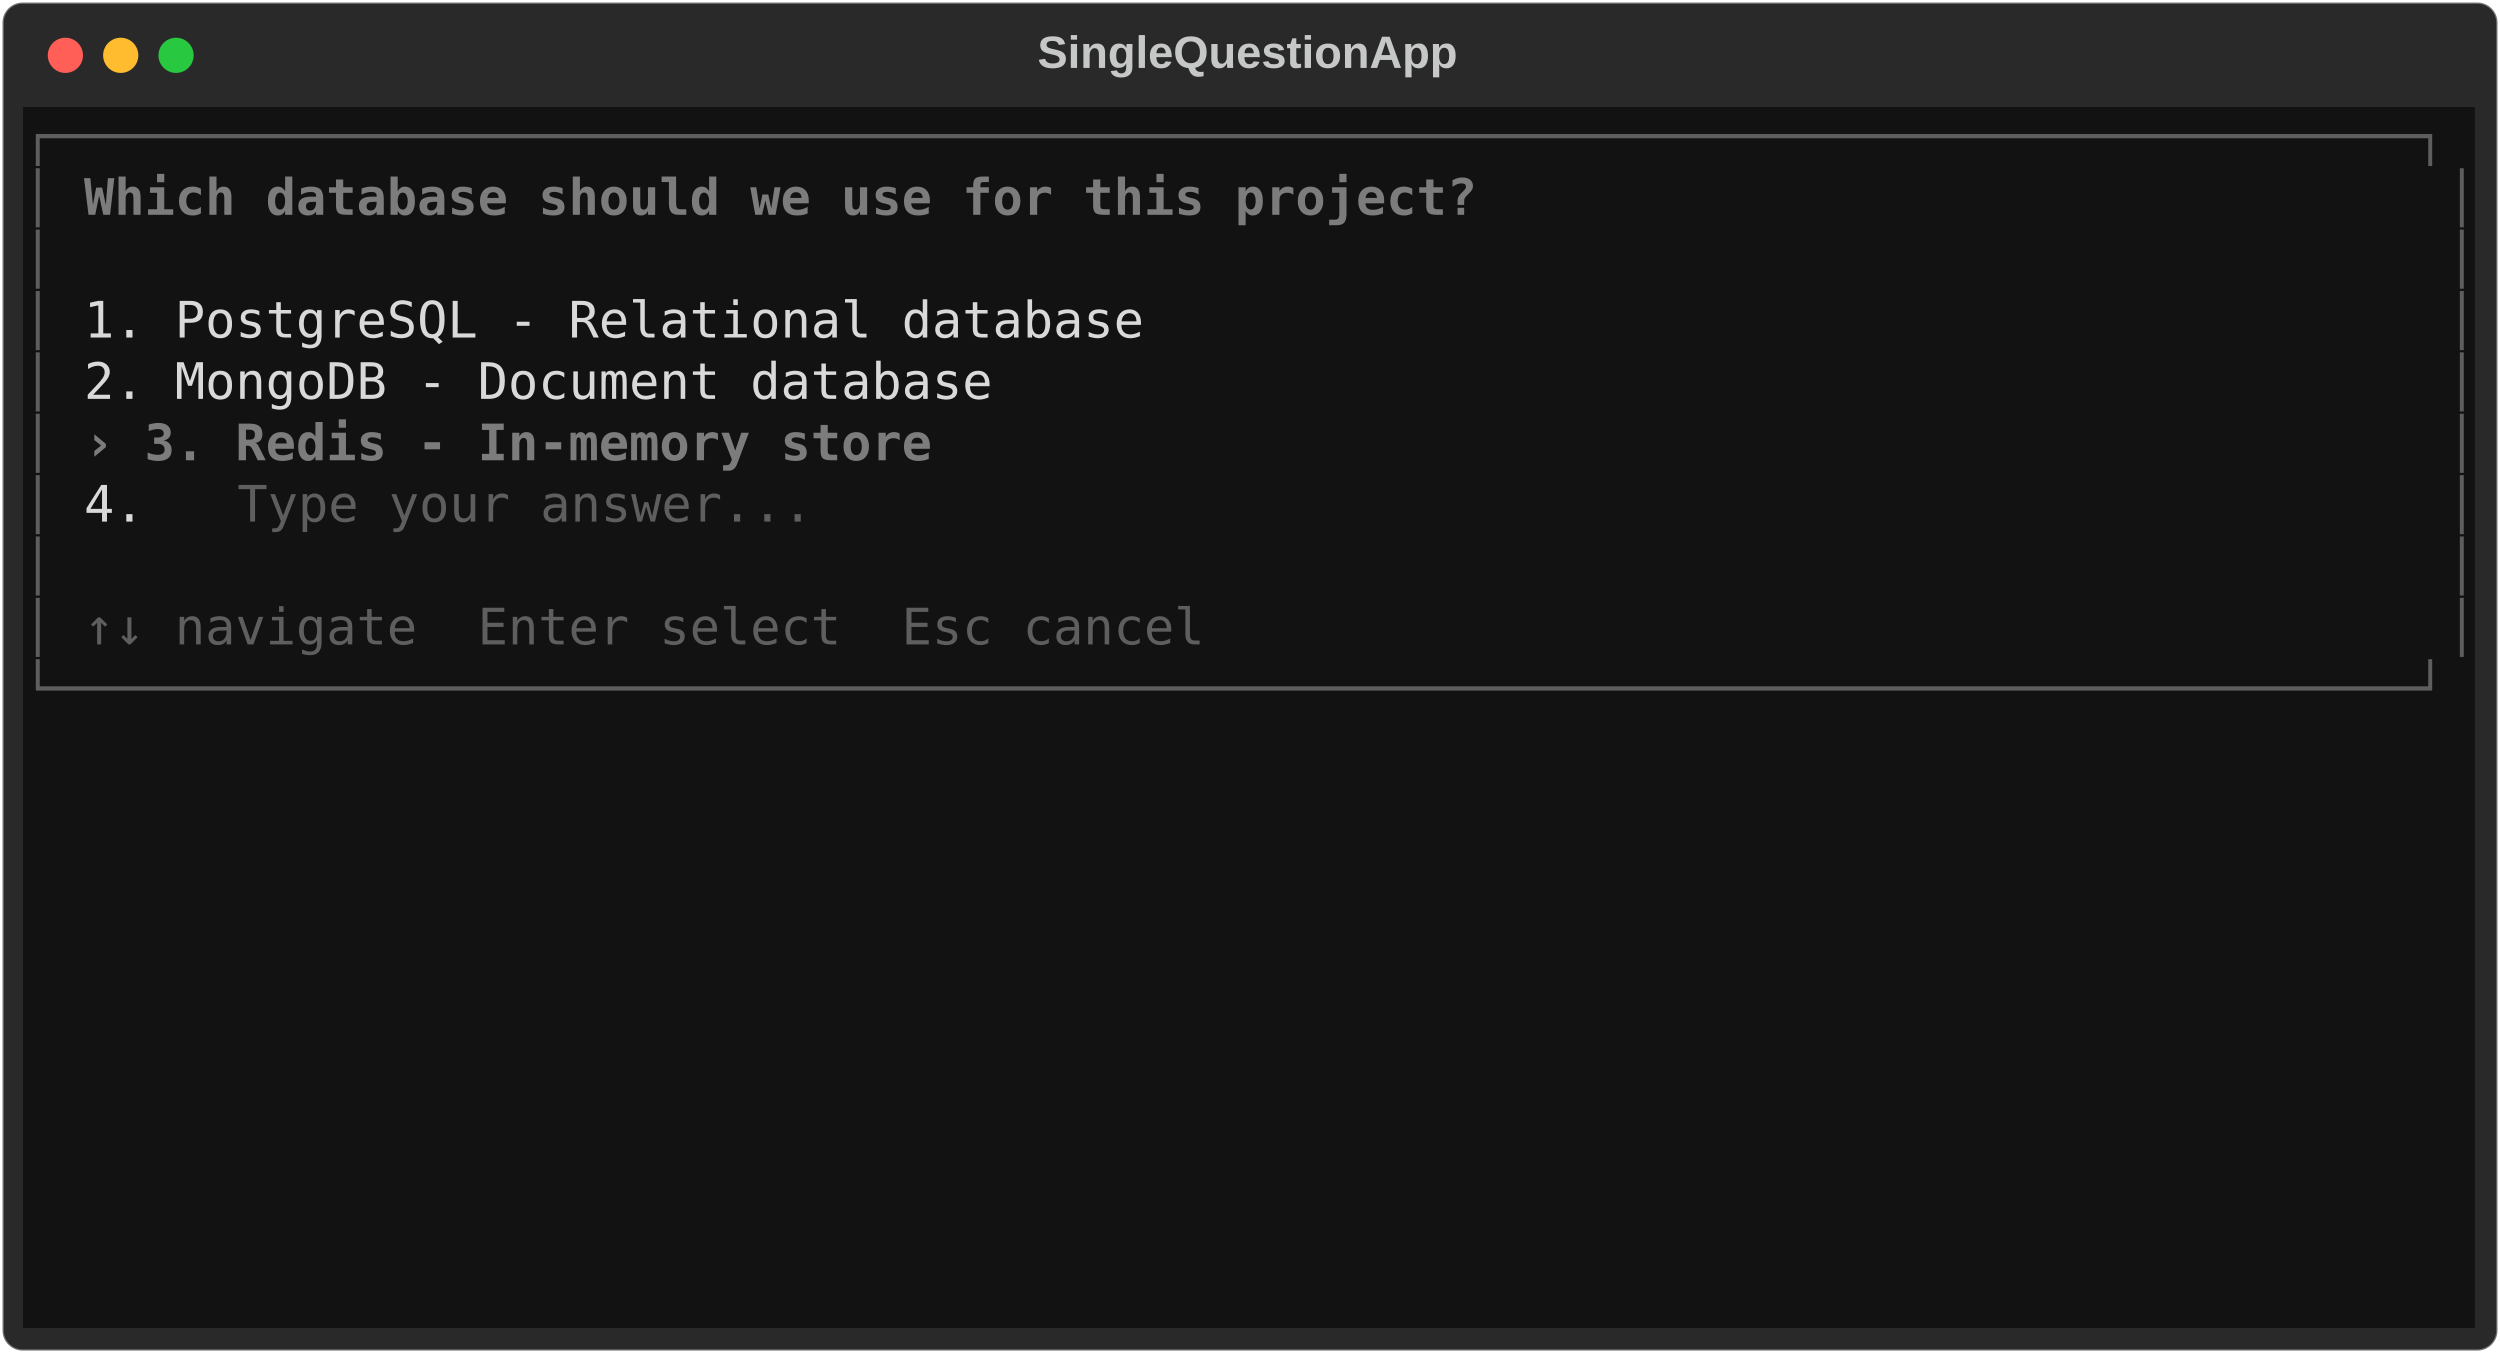
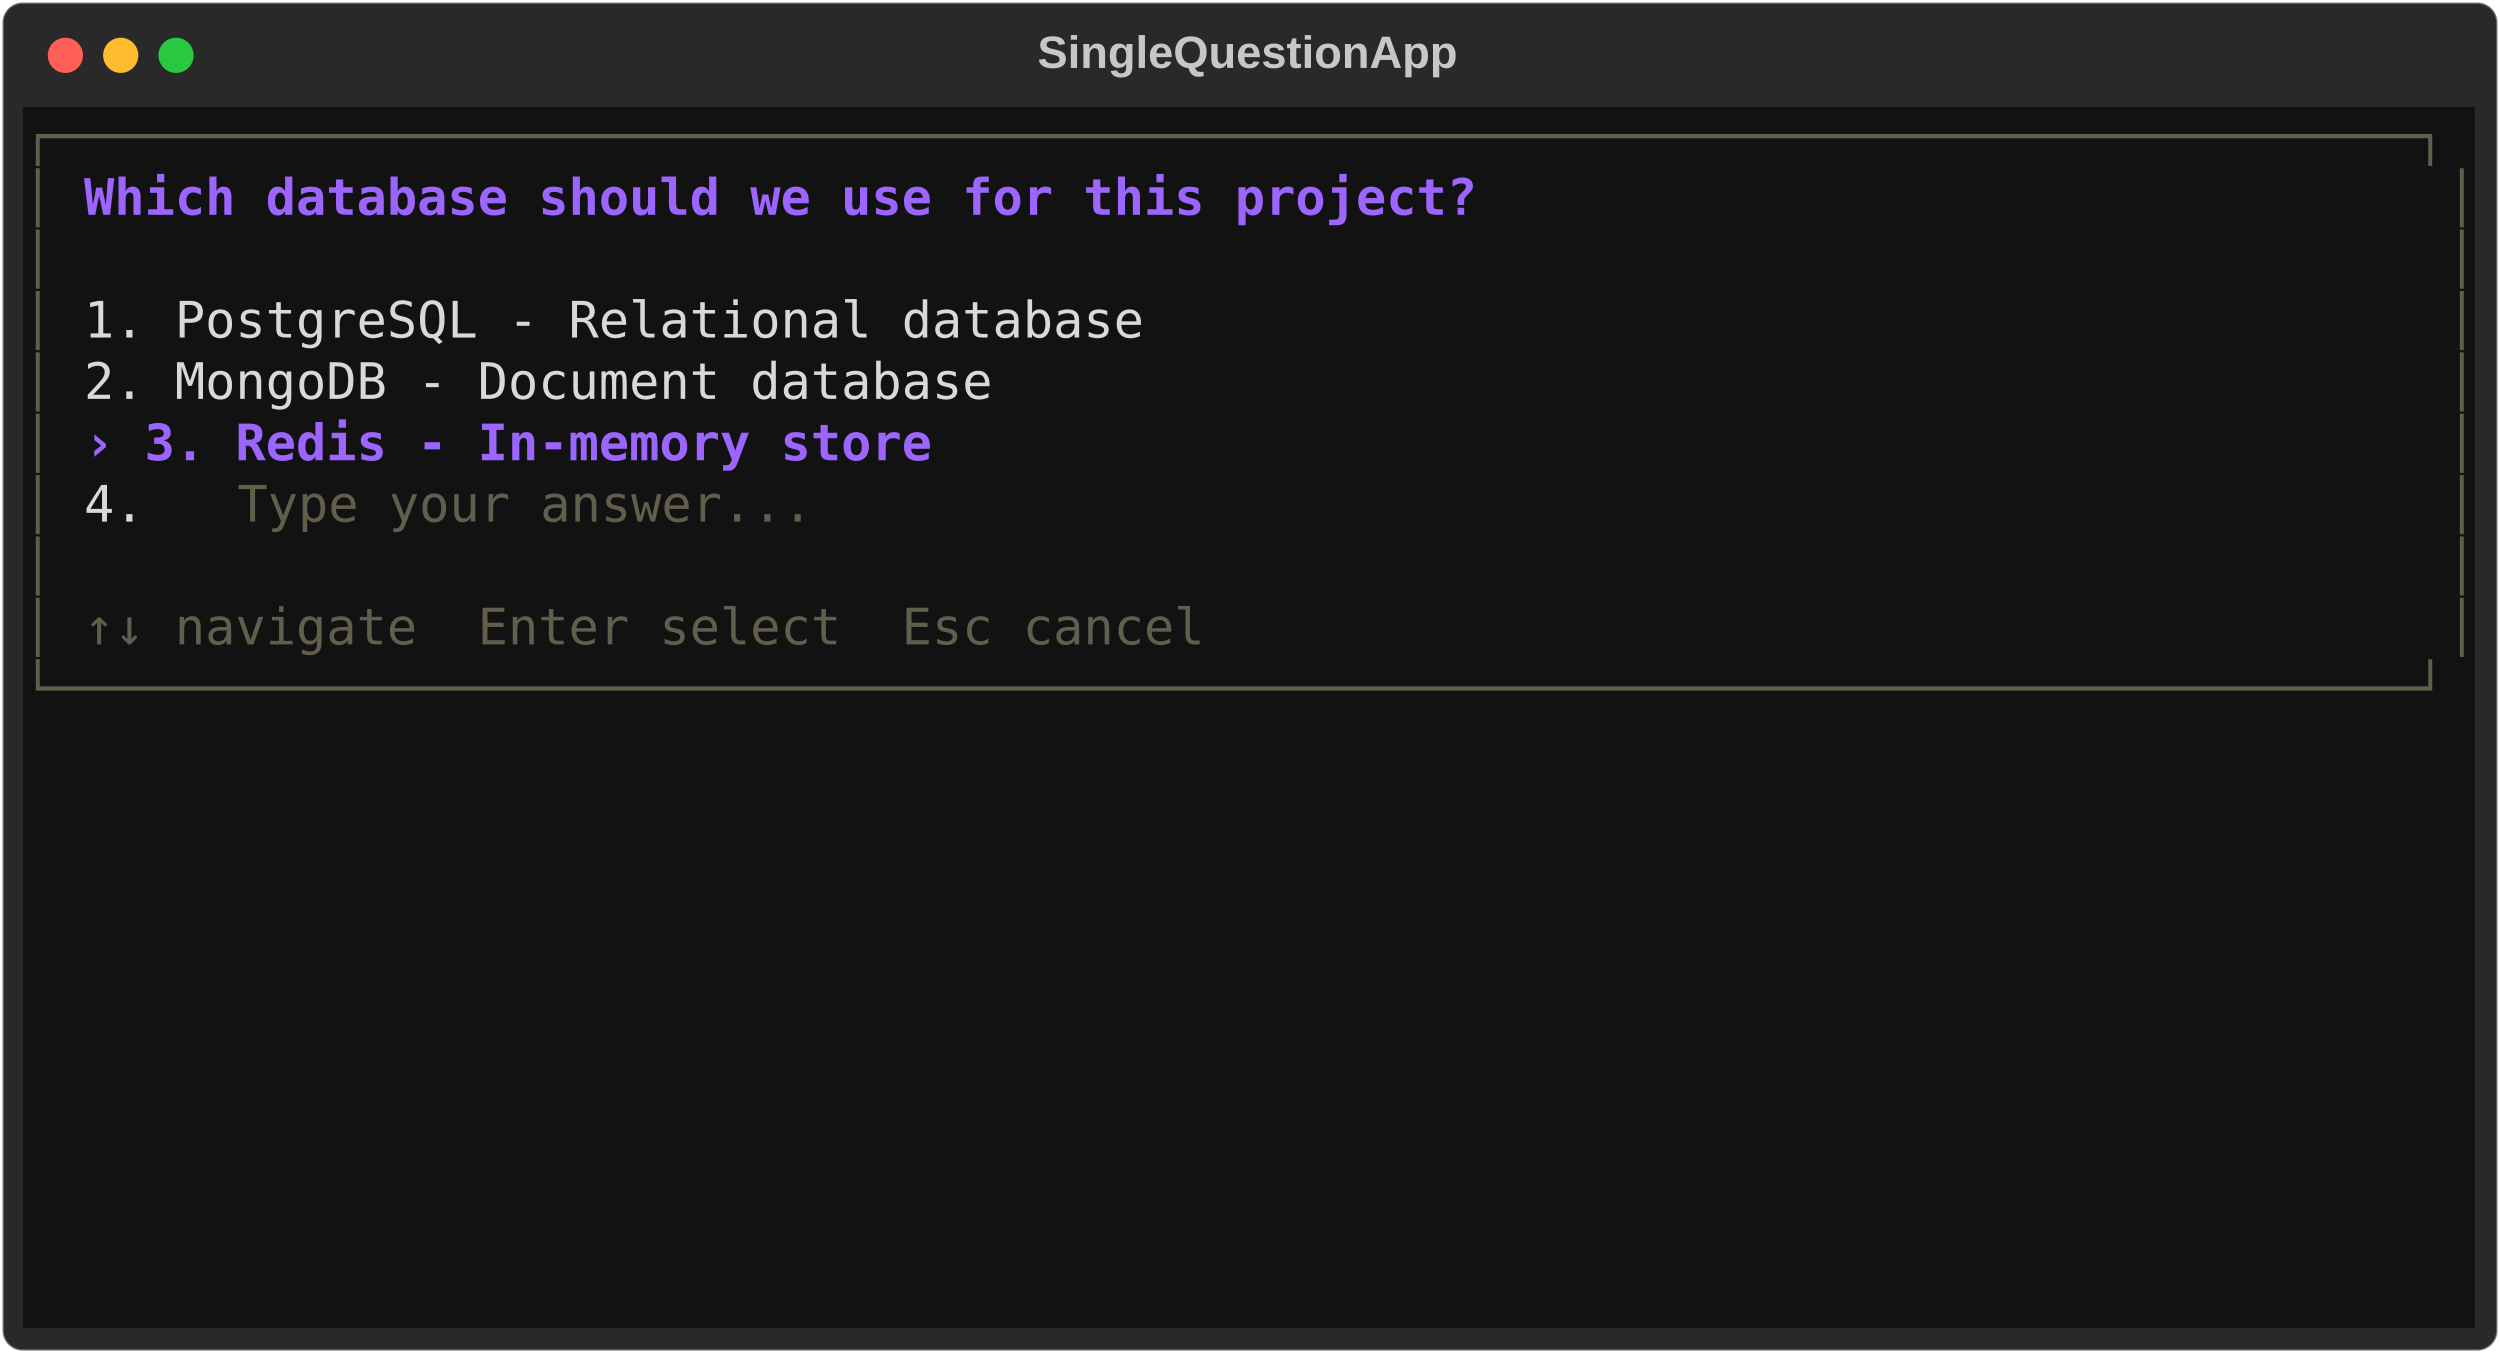
<svg xmlns="http://www.w3.org/2000/svg" class="rich-terminal" viewBox="0 0 994 538.0">
  <style>

    @font-face {
        font-family: "Fira Code";
        src: local("FiraCode-Regular"),
                url("https://cdnjs.cloudflare.com/ajax/libs/firacode/6.2.0/woff2/FiraCode-Regular.woff2") format("woff2"),
                url("https://cdnjs.cloudflare.com/ajax/libs/firacode/6.2.0/woff/FiraCode-Regular.woff") format("woff");
        font-style: normal;
        font-weight: 400;
    }
    @font-face {
        font-family: "Fira Code";
        src: local("FiraCode-Bold"),
                url("https://cdnjs.cloudflare.com/ajax/libs/firacode/6.2.0/woff2/FiraCode-Bold.woff2") format("woff2"),
                url("https://cdnjs.cloudflare.com/ajax/libs/firacode/6.2.0/woff/FiraCode-Bold.woff") format("woff");
        font-style: bold;
        font-weight: 700;
    }

    .terminal-matrix {
        font-family: Fira Code, monospace;
        font-size: 20px;
        line-height: 24.4px;
        font-variant-east-asian: full-width;
    }

    .terminal-title {
        font-size: 18px;
        font-weight: bold;
        font-family: arial;
    }

-     .terminal-r1 { fill: #5e5e5e }
+     .terminal-r1 { fill: #625e4c }
.terminal-r2 { fill: #c5c8c6 }
- .terminal-r3 { fill: #7c7c7c;font-weight: bold }
+ .terminal-r3 { fill: #9d65ff;font-weight: bold }
.terminal-r4 { fill: #d9d9d9 }
    </style>
  <defs>
    <clipPath id="terminal-clip-terminal">
      <rect x="0" y="0" width="975.0" height="487.0" />
    </clipPath>
    <clipPath id="terminal-line-0">
      <rect x="0" y="1.5" width="976" height="24.65" />
    </clipPath>
    <clipPath id="terminal-line-1">
      <rect x="0" y="25.9" width="976" height="24.65" />
    </clipPath>
    <clipPath id="terminal-line-2">
      <rect x="0" y="50.3" width="976" height="24.65" />
    </clipPath>
    <clipPath id="terminal-line-3">
      <rect x="0" y="74.7" width="976" height="24.65" />
    </clipPath>
    <clipPath id="terminal-line-4">
      <rect x="0" y="99.1" width="976" height="24.65" />
    </clipPath>
    <clipPath id="terminal-line-5">
      <rect x="0" y="123.5" width="976" height="24.65" />
    </clipPath>
    <clipPath id="terminal-line-6">
      <rect x="0" y="147.9" width="976" height="24.65" />
    </clipPath>
    <clipPath id="terminal-line-7">
      <rect x="0" y="172.3" width="976" height="24.65" />
    </clipPath>
    <clipPath id="terminal-line-8">
      <rect x="0" y="196.7" width="976" height="24.65" />
    </clipPath>
    <clipPath id="terminal-line-9">
      <rect x="0" y="221.1" width="976" height="24.65" />
    </clipPath>
    <clipPath id="terminal-line-10">
      <rect x="0" y="245.5" width="976" height="24.65" />
    </clipPath>
    <clipPath id="terminal-line-11">
      <rect x="0" y="269.9" width="976" height="24.65" />
    </clipPath>
    <clipPath id="terminal-line-12">
      <rect x="0" y="294.3" width="976" height="24.65" />
    </clipPath>
    <clipPath id="terminal-line-13">
      <rect x="0" y="318.7" width="976" height="24.65" />
    </clipPath>
    <clipPath id="terminal-line-14">
      <rect x="0" y="343.1" width="976" height="24.65" />
    </clipPath>
    <clipPath id="terminal-line-15">
      <rect x="0" y="367.5" width="976" height="24.65" />
    </clipPath>
    <clipPath id="terminal-line-16">
      <rect x="0" y="391.9" width="976" height="24.65" />
    </clipPath>
    <clipPath id="terminal-line-17">
      <rect x="0" y="416.3" width="976" height="24.65" />
    </clipPath>
    <clipPath id="terminal-line-18">
      <rect x="0" y="440.7" width="976" height="24.65" />
    </clipPath>
  </defs>
  <rect fill="#292929" stroke="rgba(255,255,255,0.35)" stroke-width="1" x="1" y="1" width="992" height="536" rx="8" />
  <text class="terminal-title" fill="#c5c8c6" text-anchor="middle" x="496" y="27">SingleQuestionApp</text>
  <g transform="translate(26,22)">
    <circle cx="0" cy="0" r="7" fill="#ff5f57" />
    <circle cx="22" cy="0" r="7" fill="#febc2e" />
    <circle cx="44" cy="0" r="7" fill="#28c840" />
  </g>
  <g transform="translate(9, 41)" clip-path="url(#terminal-clip-terminal)">
    <rect fill="#121212" x="0" y="1.5" width="976" height="24.65" shape-rendering="crispEdges" />
    <rect fill="#121212" x="0" y="25.9" width="12.2" height="24.65" shape-rendering="crispEdges" />
    <rect fill="#121212" x="12.2" y="25.9" width="12.2" height="24.65" shape-rendering="crispEdges" />
    <rect fill="#121212" x="24.4" y="25.9" width="561.2" height="24.65" shape-rendering="crispEdges" />
    <rect fill="#121212" x="585.6" y="25.9" width="378.2" height="24.65" shape-rendering="crispEdges" />
    <rect fill="#121212" x="963.8" y="25.9" width="12.2" height="24.65" shape-rendering="crispEdges" />
    <rect fill="#121212" x="0" y="50.3" width="12.2" height="24.65" shape-rendering="crispEdges" />
    <rect fill="#121212" x="12.2" y="50.3" width="951.6" height="24.65" shape-rendering="crispEdges" />
    <rect fill="#121212" x="963.8" y="50.3" width="12.2" height="24.65" shape-rendering="crispEdges" />
    <rect fill="#121212" x="0" y="74.7" width="12.2" height="24.65" shape-rendering="crispEdges" />
    <rect fill="#121212" x="12.2" y="74.7" width="12.2" height="24.65" shape-rendering="crispEdges" />
    <rect fill="#121212" x="24.4" y="74.7" width="451.4" height="24.65" shape-rendering="crispEdges" />
    <rect fill="#121212" x="475.8" y="74.7" width="488" height="24.65" shape-rendering="crispEdges" />
    <rect fill="#121212" x="963.8" y="74.7" width="12.2" height="24.65" shape-rendering="crispEdges" />
    <rect fill="#121212" x="0" y="99.1" width="12.2" height="24.65" shape-rendering="crispEdges" />
    <rect fill="#121212" x="12.2" y="99.1" width="12.2" height="24.65" shape-rendering="crispEdges" />
    <rect fill="#121212" x="24.4" y="99.1" width="390.4" height="24.65" shape-rendering="crispEdges" />
    <rect fill="#121212" x="414.8" y="99.1" width="549" height="24.65" shape-rendering="crispEdges" />
    <rect fill="#121212" x="963.8" y="99.1" width="12.2" height="24.65" shape-rendering="crispEdges" />
    <rect fill="#121212" x="0" y="123.5" width="12.2" height="24.65" shape-rendering="crispEdges" />
    <rect fill="#121212" x="12.2" y="123.5" width="12.2" height="24.65" shape-rendering="crispEdges" />
    <rect fill="#121212" x="24.4" y="123.5" width="341.6" height="24.65" shape-rendering="crispEdges" />
    <rect fill="#121212" x="366" y="123.5" width="597.8" height="24.65" shape-rendering="crispEdges" />
    <rect fill="#121212" x="963.8" y="123.5" width="12.2" height="24.65" shape-rendering="crispEdges" />
    <rect fill="#121212" x="0" y="147.9" width="12.2" height="24.65" shape-rendering="crispEdges" />
    <rect fill="#121212" x="12.2" y="147.9" width="12.2" height="24.65" shape-rendering="crispEdges" />
    <rect fill="#121212" x="24.4" y="147.9" width="61" height="24.65" shape-rendering="crispEdges" />
    <rect fill="#121212" x="85.4" y="147.9" width="231.8" height="24.65" shape-rendering="crispEdges" />
    <rect fill="#121212" x="317.2" y="147.9" width="646.6" height="24.65" shape-rendering="crispEdges" />
    <rect fill="#121212" x="963.8" y="147.9" width="12.2" height="24.65" shape-rendering="crispEdges" />
    <rect fill="#121212" x="0" y="172.3" width="12.2" height="24.65" shape-rendering="crispEdges" />
    <rect fill="#121212" x="12.2" y="172.3" width="951.6" height="24.65" shape-rendering="crispEdges" />
    <rect fill="#121212" x="963.8" y="172.3" width="12.2" height="24.65" shape-rendering="crispEdges" />
    <rect fill="#121212" x="0" y="196.7" width="12.2" height="24.65" shape-rendering="crispEdges" />
    <rect fill="#121212" x="12.2" y="196.7" width="12.2" height="24.65" shape-rendering="crispEdges" />
    <rect fill="#121212" x="24.4" y="196.7" width="451.4" height="24.65" shape-rendering="crispEdges" />
    <rect fill="#121212" x="475.8" y="196.7" width="488" height="24.65" shape-rendering="crispEdges" />
    <rect fill="#121212" x="963.8" y="196.7" width="12.2" height="24.65" shape-rendering="crispEdges" />
    <rect fill="#121212" x="0" y="221.1" width="976" height="24.65" shape-rendering="crispEdges" />
    <rect fill="#121212" x="0" y="245.5" width="976" height="24.65" shape-rendering="crispEdges" />
    <rect fill="#121212" x="0" y="269.9" width="976" height="24.65" shape-rendering="crispEdges" />
    <rect fill="#121212" x="0" y="294.3" width="976" height="24.65" shape-rendering="crispEdges" />
    <rect fill="#121212" x="0" y="318.7" width="976" height="24.65" shape-rendering="crispEdges" />
    <rect fill="#121212" x="0" y="343.1" width="976" height="24.65" shape-rendering="crispEdges" />
    <rect fill="#121212" x="0" y="367.5" width="976" height="24.65" shape-rendering="crispEdges" />
    <rect fill="#121212" x="0" y="391.9" width="976" height="24.65" shape-rendering="crispEdges" />
    <rect fill="#121212" x="0" y="416.3" width="976" height="24.65" shape-rendering="crispEdges" />
    <rect fill="#121212" x="0" y="440.7" width="976" height="24.65" shape-rendering="crispEdges" />
    <rect fill="#121212" x="0" y="465.1" width="976" height="24.65" shape-rendering="crispEdges" />
    <g class="terminal-matrix">
      <text class="terminal-r1" x="0" y="20" textLength="976" clip-path="url(#terminal-line-0)">┌──────────────────────────────────────────────────────────────────────────────┐</text>
      <text class="terminal-r2" x="976" y="20" textLength="12.2" clip-path="url(#terminal-line-0)">
</text>
      <text class="terminal-r1" x="0" y="44.4" textLength="12.2" clip-path="url(#terminal-line-1)">│</text>
      <text class="terminal-r3" x="24.4" y="44.4" textLength="561.2" clip-path="url(#terminal-line-1)">Which database should we use for this project?</text>
      <text class="terminal-r1" x="963.8" y="44.4" textLength="12.2" clip-path="url(#terminal-line-1)">│</text>
      <text class="terminal-r2" x="976" y="44.4" textLength="12.2" clip-path="url(#terminal-line-1)">
</text>
      <text class="terminal-r1" x="0" y="68.8" textLength="12.2" clip-path="url(#terminal-line-2)">│</text>
      <text class="terminal-r1" x="963.8" y="68.8" textLength="12.2" clip-path="url(#terminal-line-2)">│</text>
      <text class="terminal-r2" x="976" y="68.8" textLength="12.2" clip-path="url(#terminal-line-2)">
</text>
      <text class="terminal-r1" x="0" y="93.2" textLength="12.2" clip-path="url(#terminal-line-3)">│</text>
      <text class="terminal-r4" x="24.4" y="93.2" textLength="451.4" clip-path="url(#terminal-line-3)">  1. PostgreSQL - Relational database</text>
      <text class="terminal-r1" x="963.8" y="93.2" textLength="12.2" clip-path="url(#terminal-line-3)">│</text>
      <text class="terminal-r2" x="976" y="93.2" textLength="12.2" clip-path="url(#terminal-line-3)">
</text>
      <text class="terminal-r1" x="0" y="117.6" textLength="12.2" clip-path="url(#terminal-line-4)">│</text>
      <text class="terminal-r4" x="24.4" y="117.6" textLength="390.4" clip-path="url(#terminal-line-4)">  2. MongoDB - Document database</text>
      <text class="terminal-r1" x="963.8" y="117.6" textLength="12.2" clip-path="url(#terminal-line-4)">│</text>
      <text class="terminal-r2" x="976" y="117.6" textLength="12.2" clip-path="url(#terminal-line-4)">
</text>
      <text class="terminal-r1" x="0" y="142" textLength="12.2" clip-path="url(#terminal-line-5)">│</text>
      <text class="terminal-r3" x="24.4" y="142" textLength="341.6" clip-path="url(#terminal-line-5)">› 3. Redis - In-memory store</text>
      <text class="terminal-r1" x="963.8" y="142" textLength="12.2" clip-path="url(#terminal-line-5)">│</text>
      <text class="terminal-r2" x="976" y="142" textLength="12.2" clip-path="url(#terminal-line-5)">
</text>
      <text class="terminal-r1" x="0" y="166.4" textLength="12.2" clip-path="url(#terminal-line-6)">│</text>
      <text class="terminal-r4" x="24.4" y="166.4" textLength="61" clip-path="url(#terminal-line-6)">  4. </text>
      <text class="terminal-r1" x="85.4" y="166.4" textLength="231.8" clip-path="url(#terminal-line-6)">Type your answer...</text>
      <text class="terminal-r1" x="963.8" y="166.4" textLength="12.2" clip-path="url(#terminal-line-6)">│</text>
      <text class="terminal-r2" x="976" y="166.4" textLength="12.2" clip-path="url(#terminal-line-6)">
</text>
      <text class="terminal-r1" x="0" y="190.8" textLength="12.2" clip-path="url(#terminal-line-7)">│</text>
      <text class="terminal-r1" x="963.8" y="190.8" textLength="12.2" clip-path="url(#terminal-line-7)">│</text>
      <text class="terminal-r2" x="976" y="190.8" textLength="12.2" clip-path="url(#terminal-line-7)">
</text>
      <text class="terminal-r1" x="0" y="215.2" textLength="12.2" clip-path="url(#terminal-line-8)">│</text>
      <text class="terminal-r1" x="24.4" y="215.2" textLength="451.4" clip-path="url(#terminal-line-8)">↑↓ navigate  Enter select  Esc cancel</text>
      <text class="terminal-r1" x="963.8" y="215.2" textLength="12.2" clip-path="url(#terminal-line-8)">│</text>
      <text class="terminal-r2" x="976" y="215.2" textLength="12.2" clip-path="url(#terminal-line-8)">
</text>
      <text class="terminal-r1" x="0" y="239.6" textLength="976" clip-path="url(#terminal-line-9)">└──────────────────────────────────────────────────────────────────────────────┘</text>
      <text class="terminal-r2" x="976" y="239.6" textLength="12.2" clip-path="url(#terminal-line-9)">
</text>
      <text class="terminal-r2" x="976" y="264" textLength="12.2" clip-path="url(#terminal-line-10)">
</text>
      <text class="terminal-r2" x="976" y="288.4" textLength="12.2" clip-path="url(#terminal-line-11)">
</text>
      <text class="terminal-r2" x="976" y="312.8" textLength="12.2" clip-path="url(#terminal-line-12)">
</text>
      <text class="terminal-r2" x="976" y="337.2" textLength="12.2" clip-path="url(#terminal-line-13)">
</text>
      <text class="terminal-r2" x="976" y="361.6" textLength="12.2" clip-path="url(#terminal-line-14)">
</text>
      <text class="terminal-r2" x="976" y="386" textLength="12.2" clip-path="url(#terminal-line-15)">
</text>
      <text class="terminal-r2" x="976" y="410.4" textLength="12.2" clip-path="url(#terminal-line-16)">
</text>
      <text class="terminal-r2" x="976" y="434.8" textLength="12.2" clip-path="url(#terminal-line-17)">
</text>
      <text class="terminal-r2" x="976" y="459.2" textLength="12.2" clip-path="url(#terminal-line-18)">
</text>
    </g>
  </g>
</svg>
